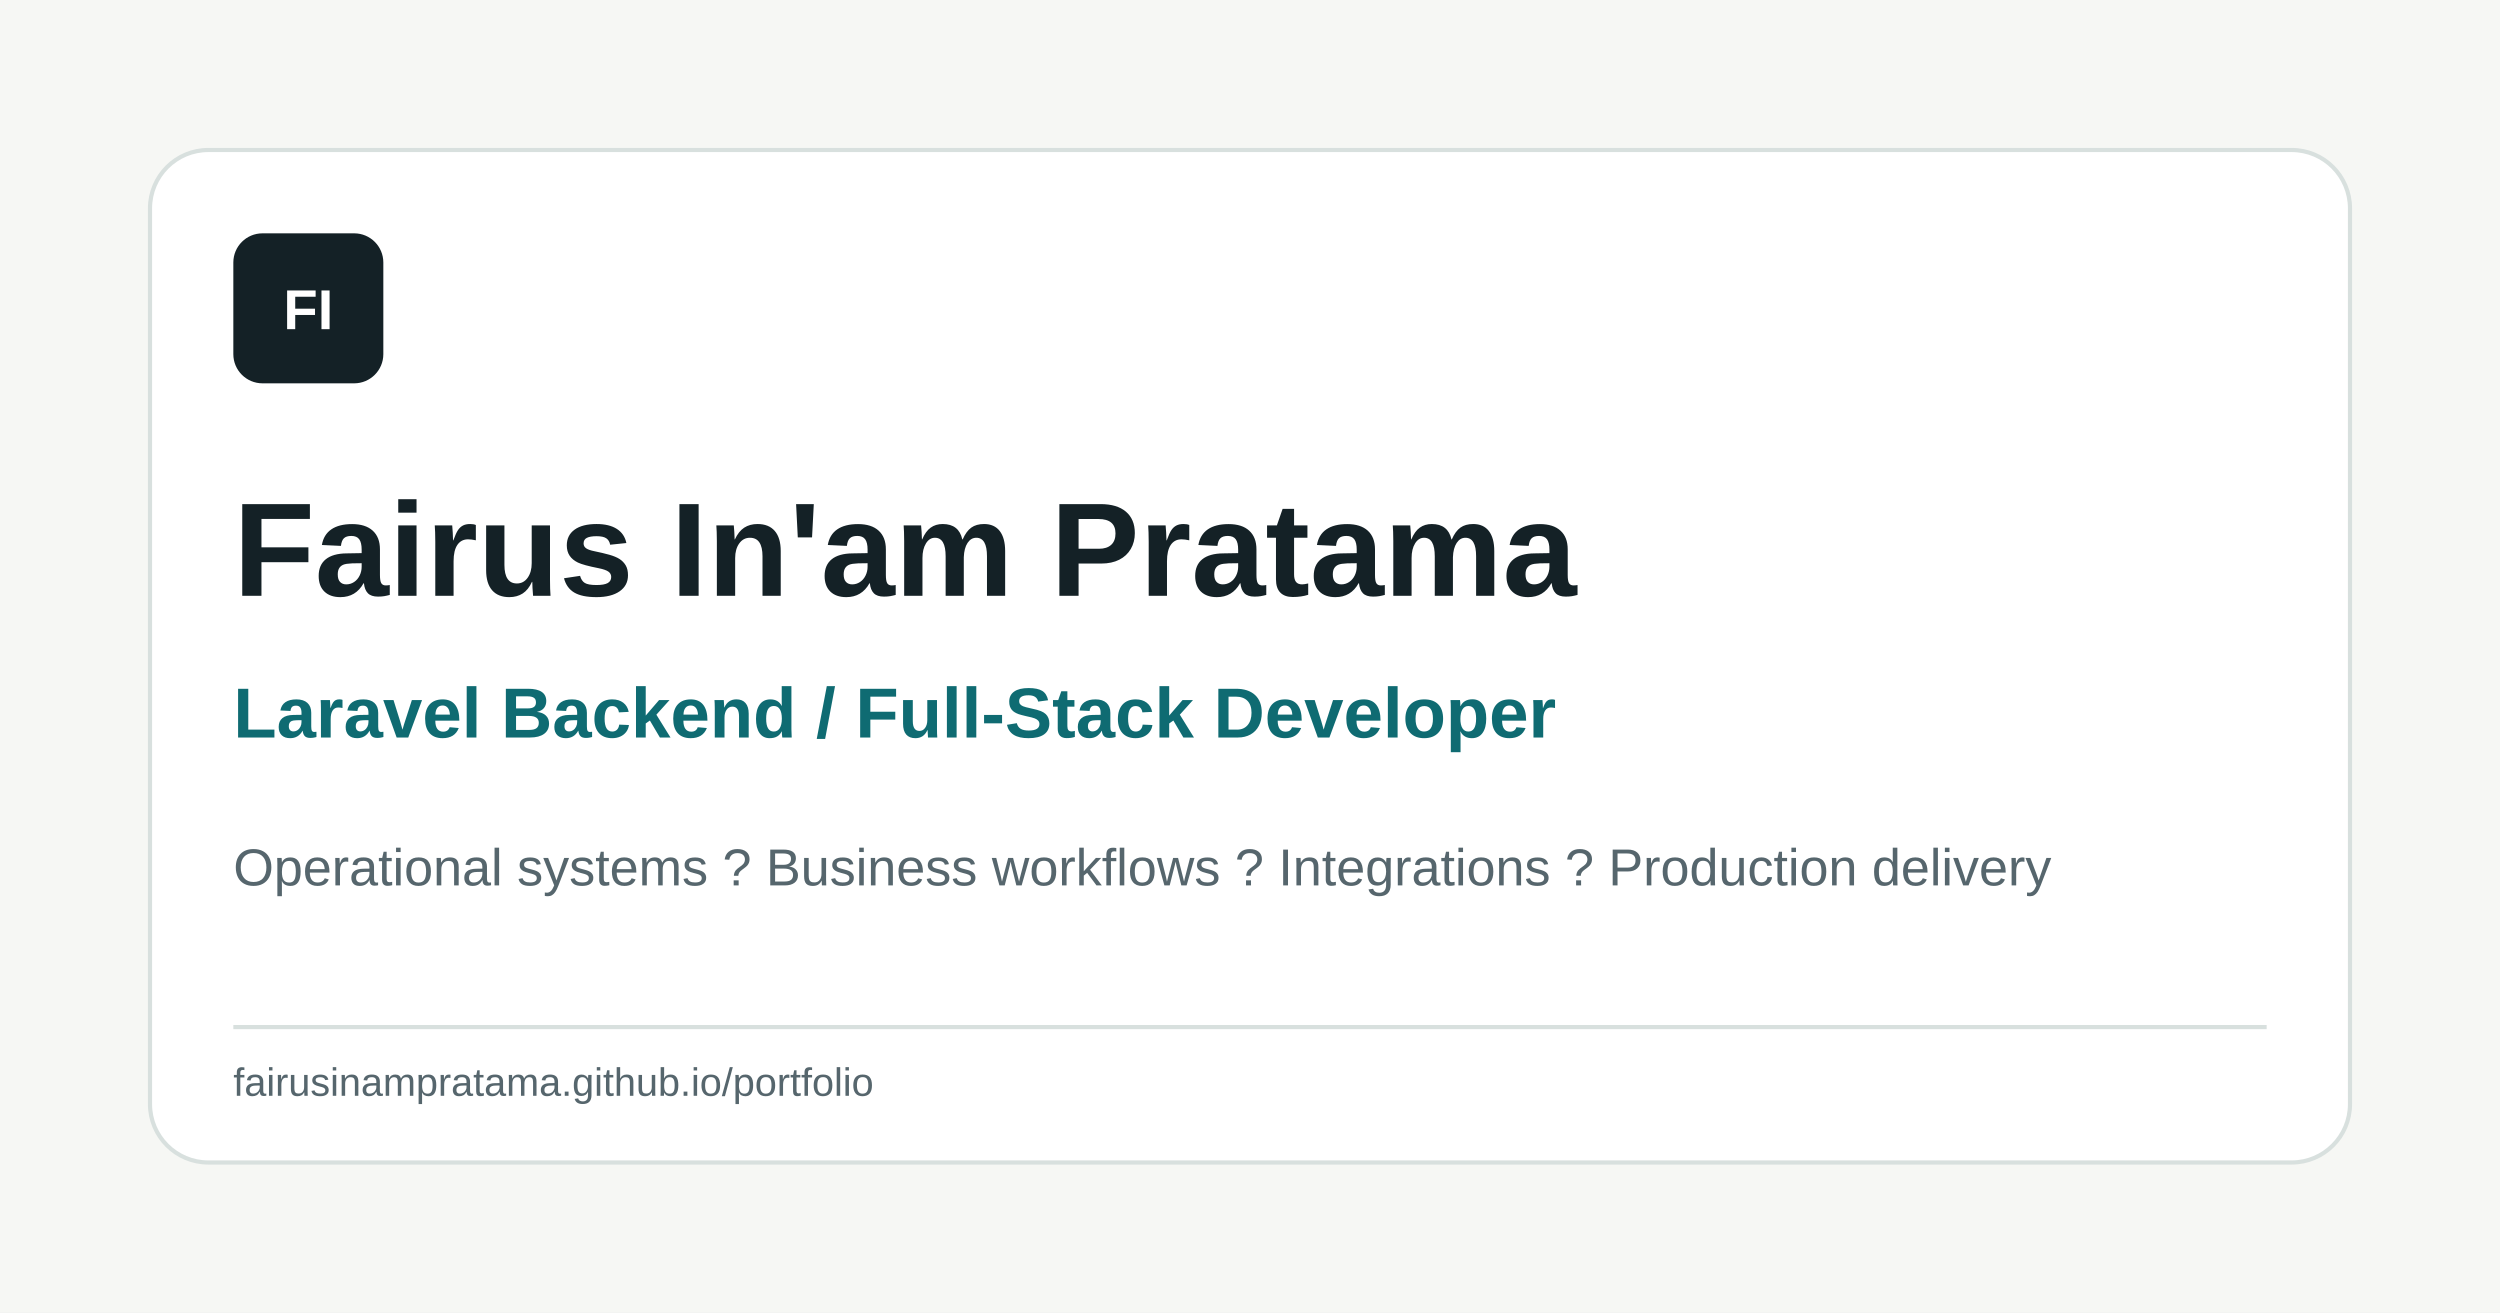
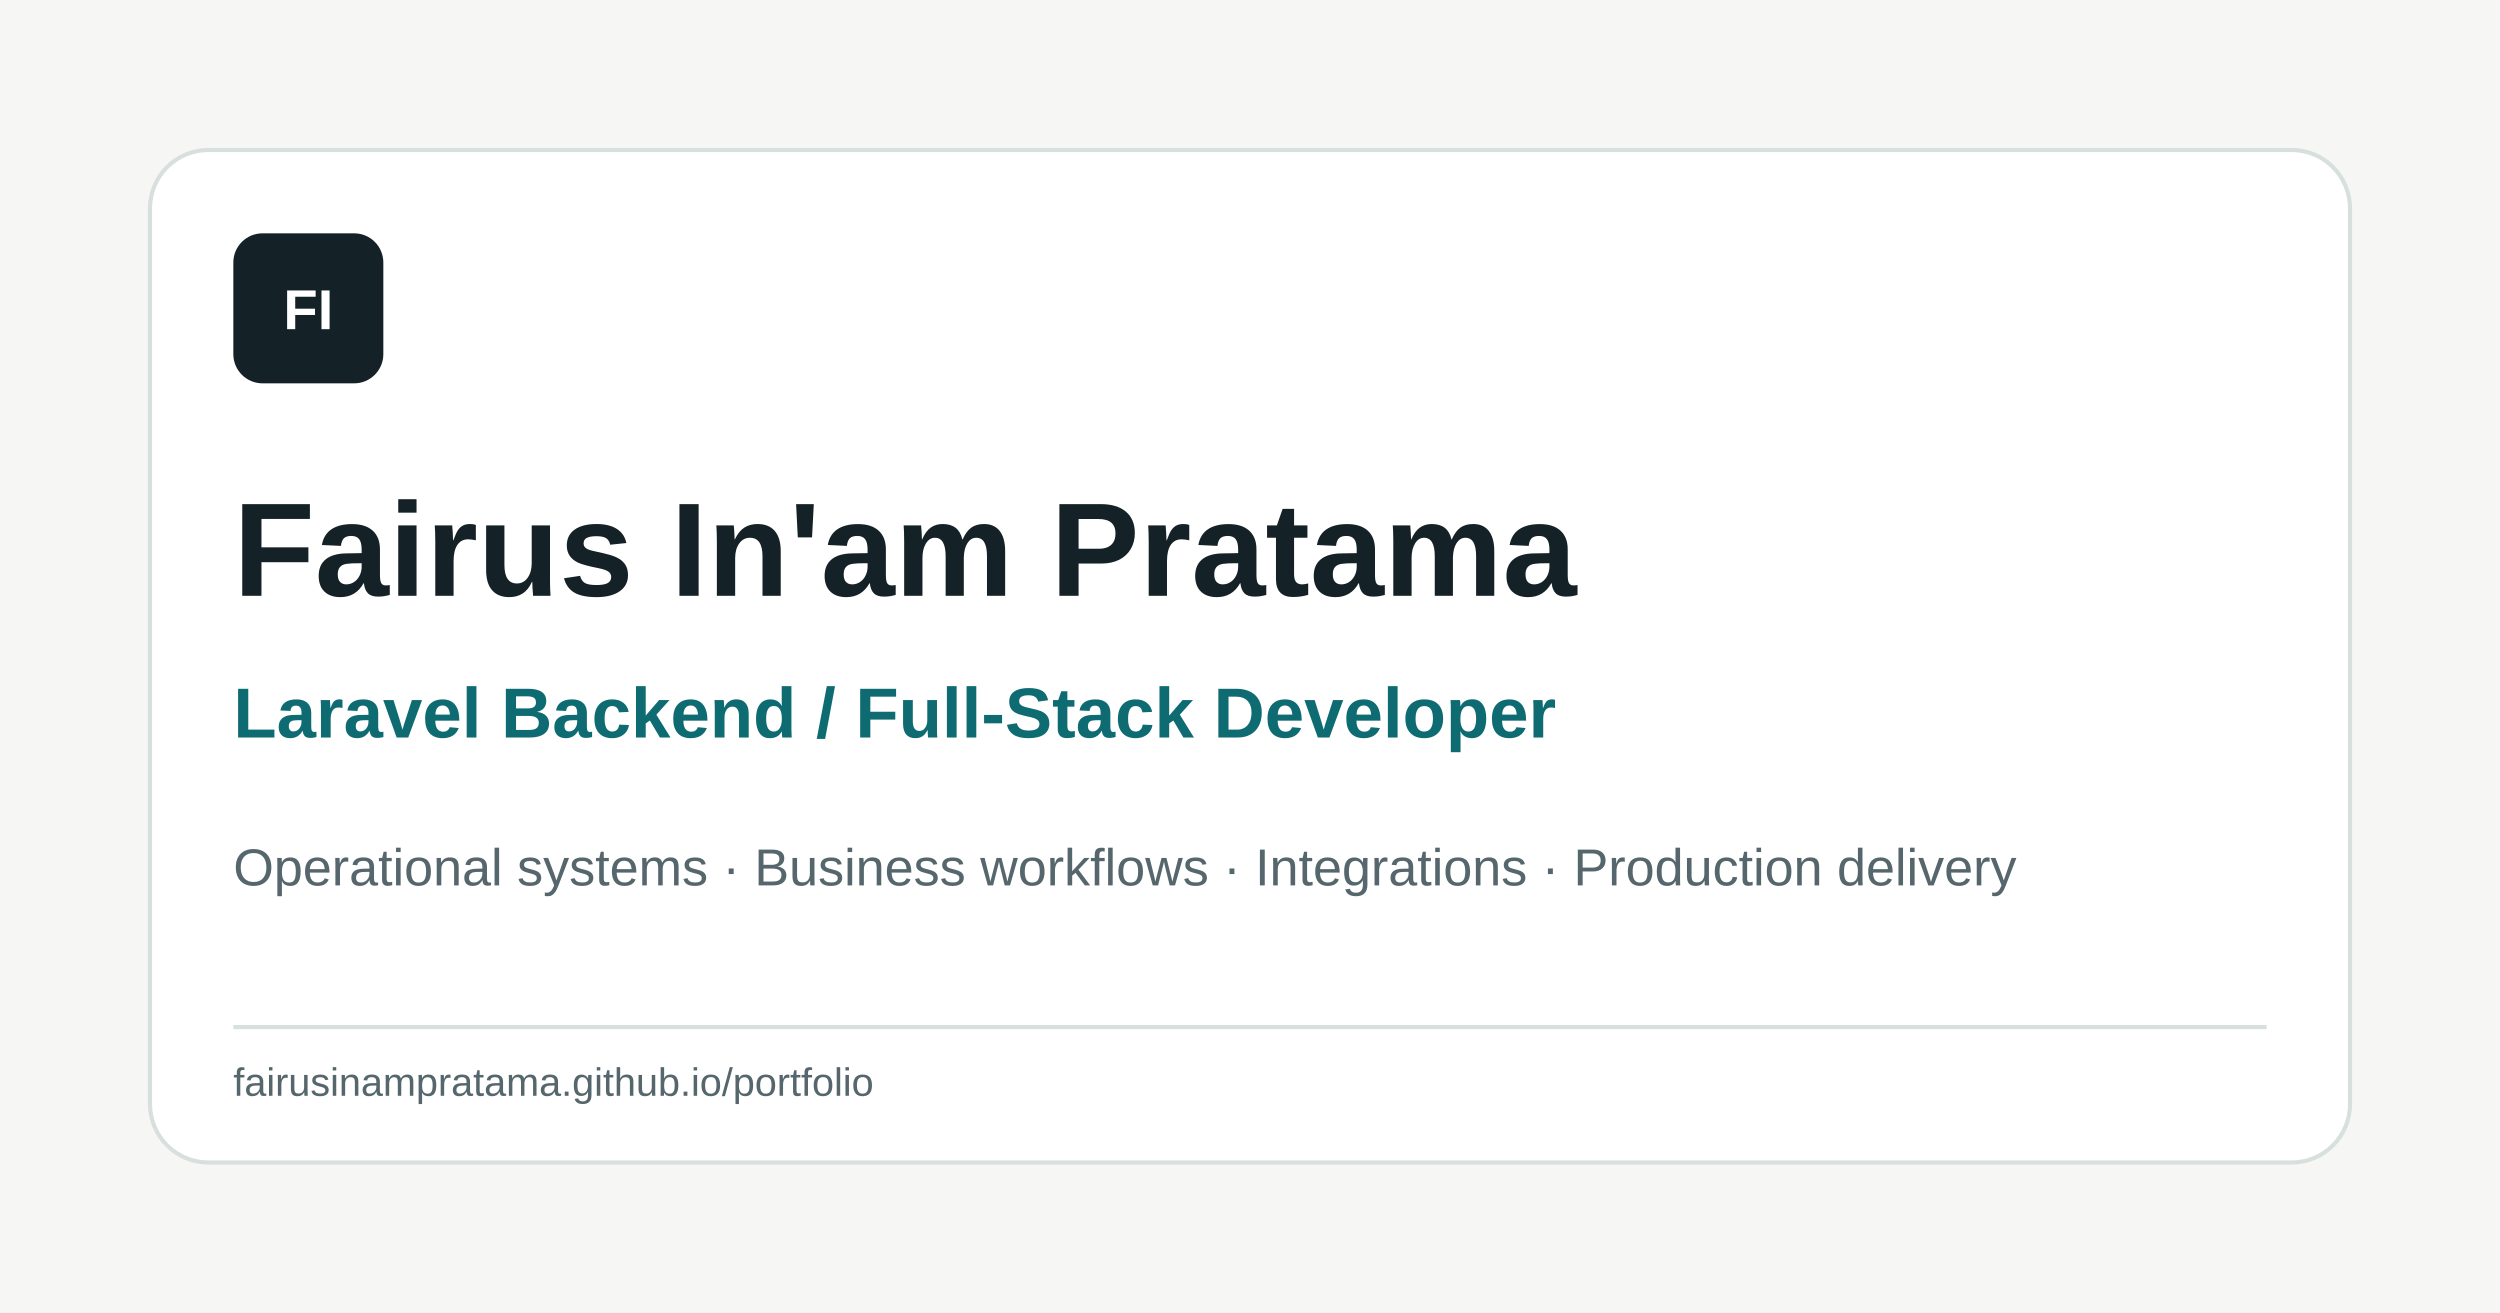
<svg xmlns="http://www.w3.org/2000/svg" width="1200" height="630" viewBox="0 0 1200 630">
  <rect width="1200" height="630" fill="#f6f7f4" />
  <rect x="72" y="72" width="1056" height="486" rx="28" fill="#ffffff" stroke="#d8e0de" stroke-width="2" />
  <rect x="112" y="112" width="72" height="72" rx="14" fill="#142126" />
  <text x="148" y="158" fill="#ffffff" font-family="Arial, sans-serif" font-size="27" font-weight="700" text-anchor="middle">FI</text>
  <text x="112" y="286" fill="#142126" font-family="Arial, sans-serif" font-size="64" font-weight="700">Fairus In'am Pratama</text>
  <text x="112" y="354" fill="#0f6b72" font-family="Arial, sans-serif" font-size="34" font-weight="700">Laravel Backend / Full-Stack Developer</text>
-   <text x="112" y="425" fill="#56666d" font-family="Arial, sans-serif" font-size="25">Operational systems ? Business workflows ? Integrations ? Production delivery</text>
+   <text x="112" y="425" fill="#56666d" font-family="Arial, sans-serif" font-size="25">Operational systems · Business workflows · Integrations · Production delivery</text>
  <path d="M112 493H1088" stroke="#d8e0de" stroke-width="2" />
  <text x="112" y="526" fill="#56666d" font-family="Arial, sans-serif" font-size="19">fairusinampratama.github.io/portfolio</text>
</svg>
